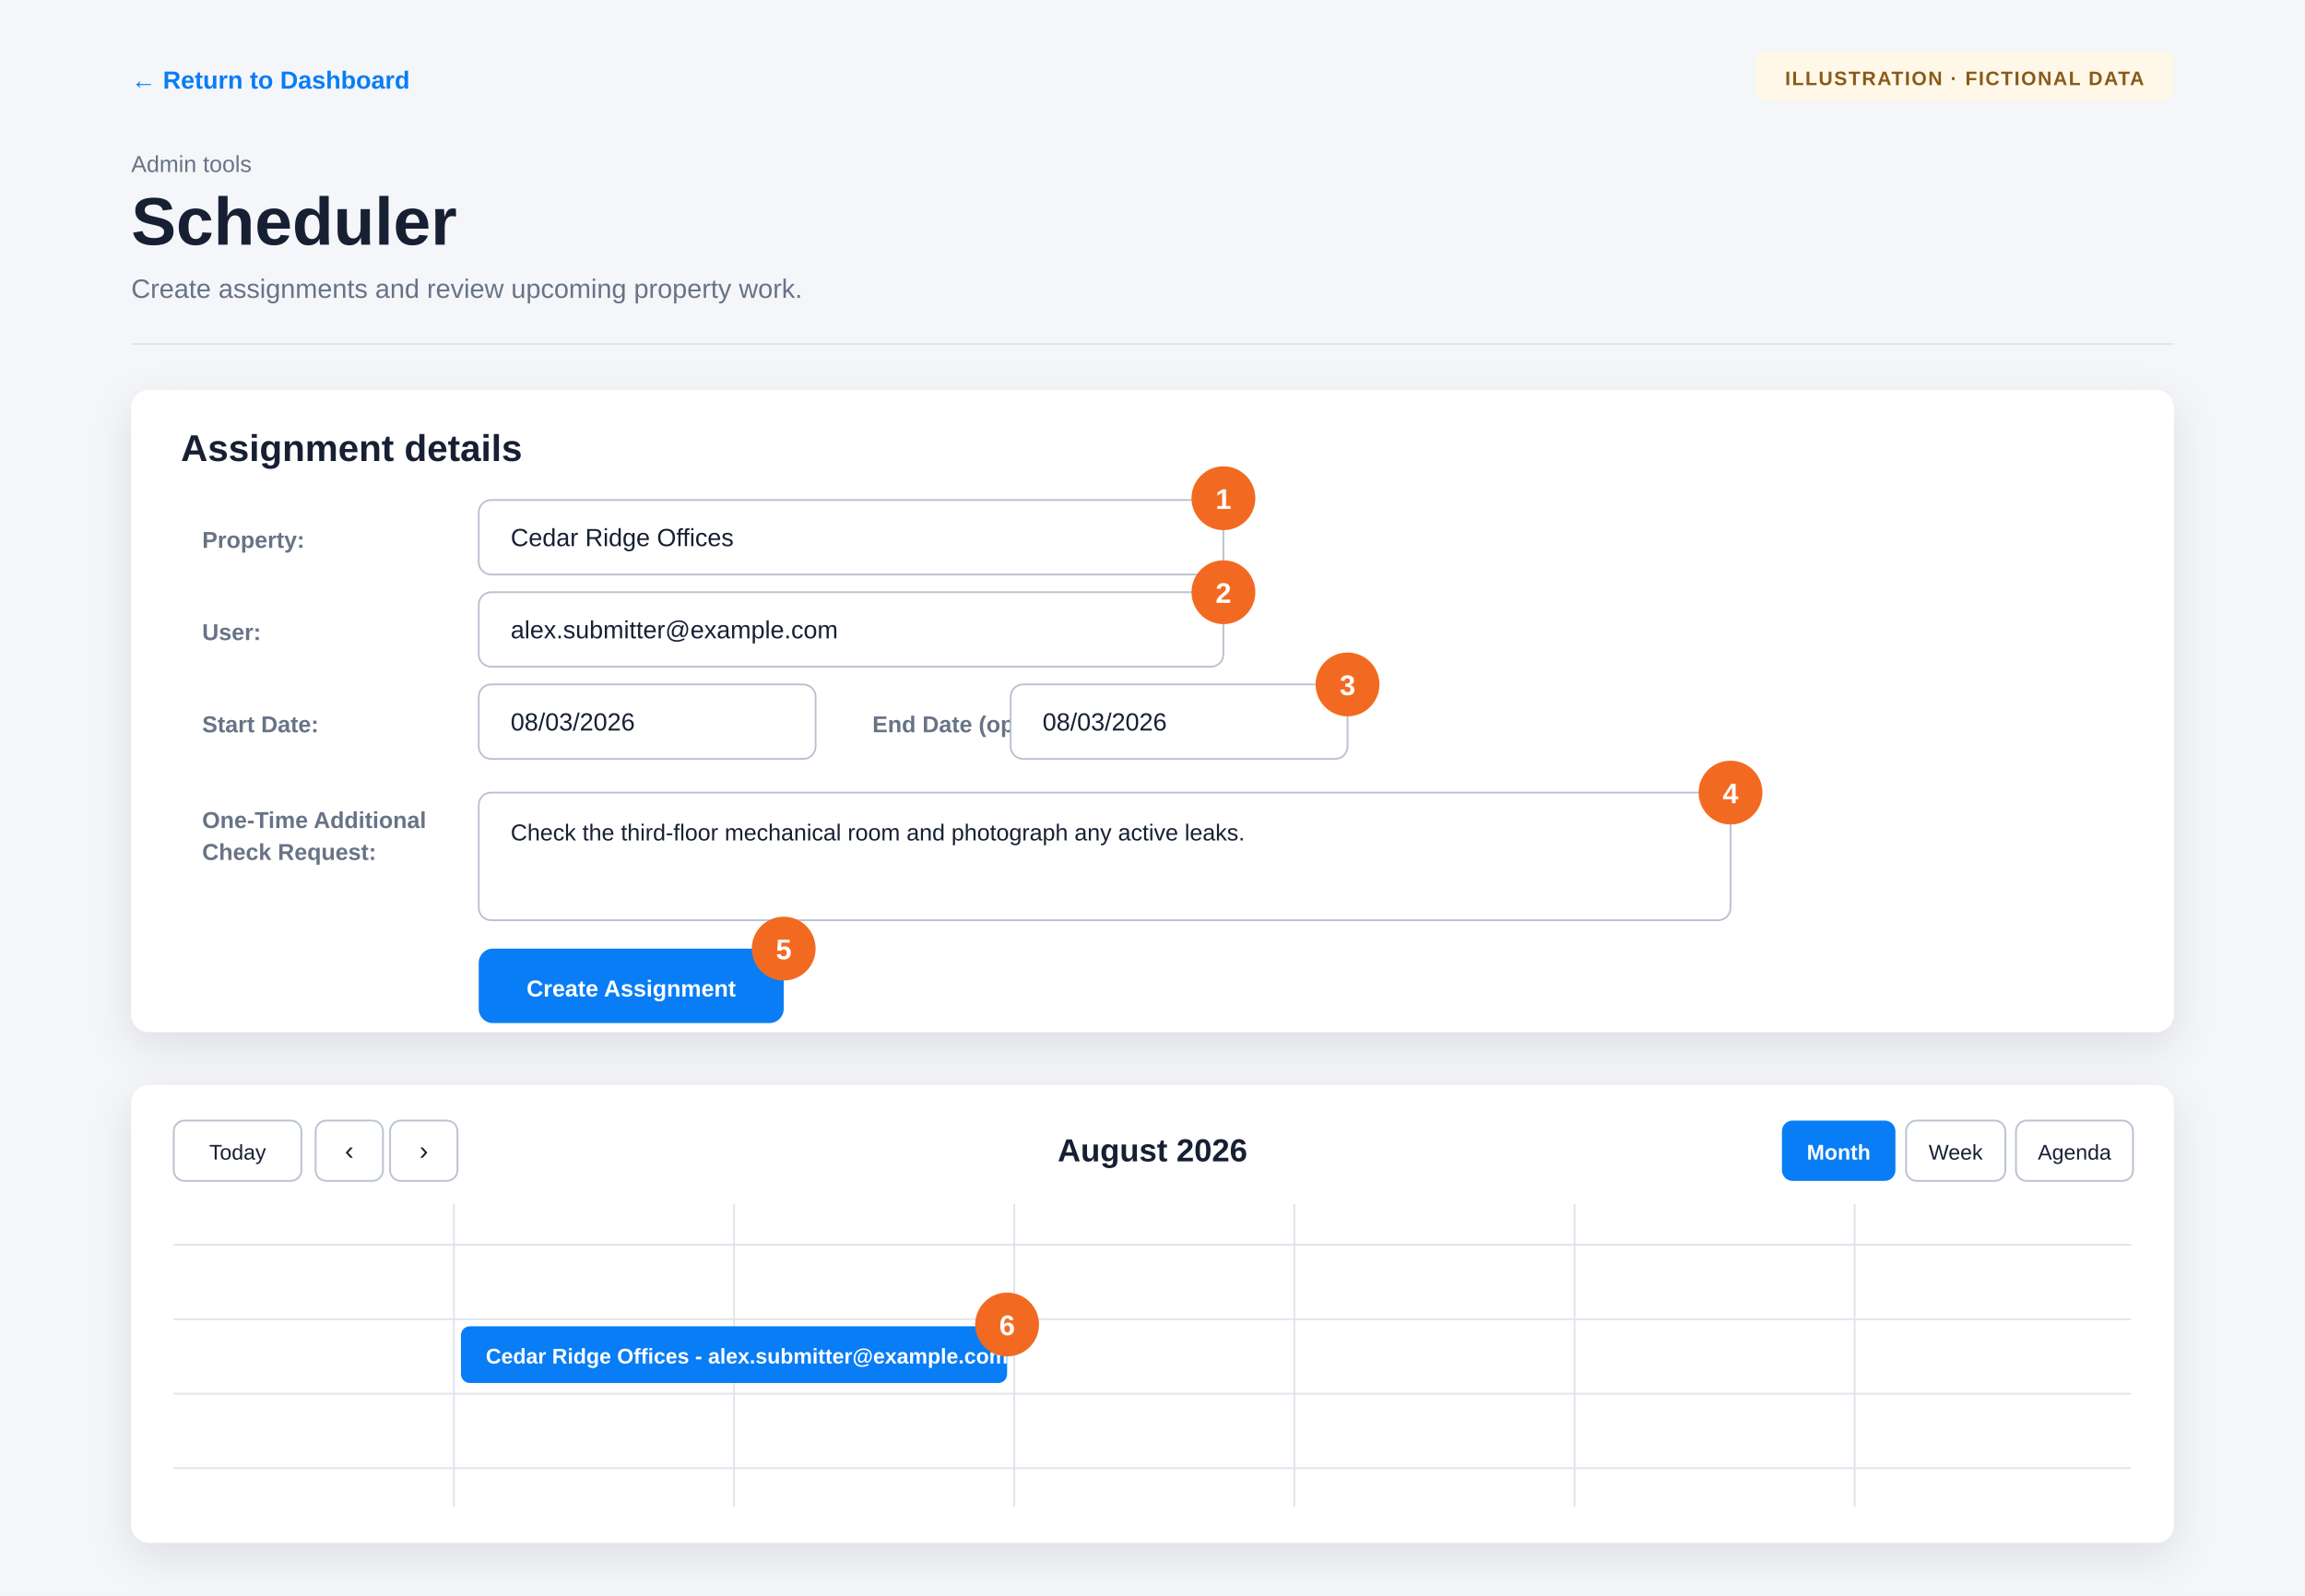
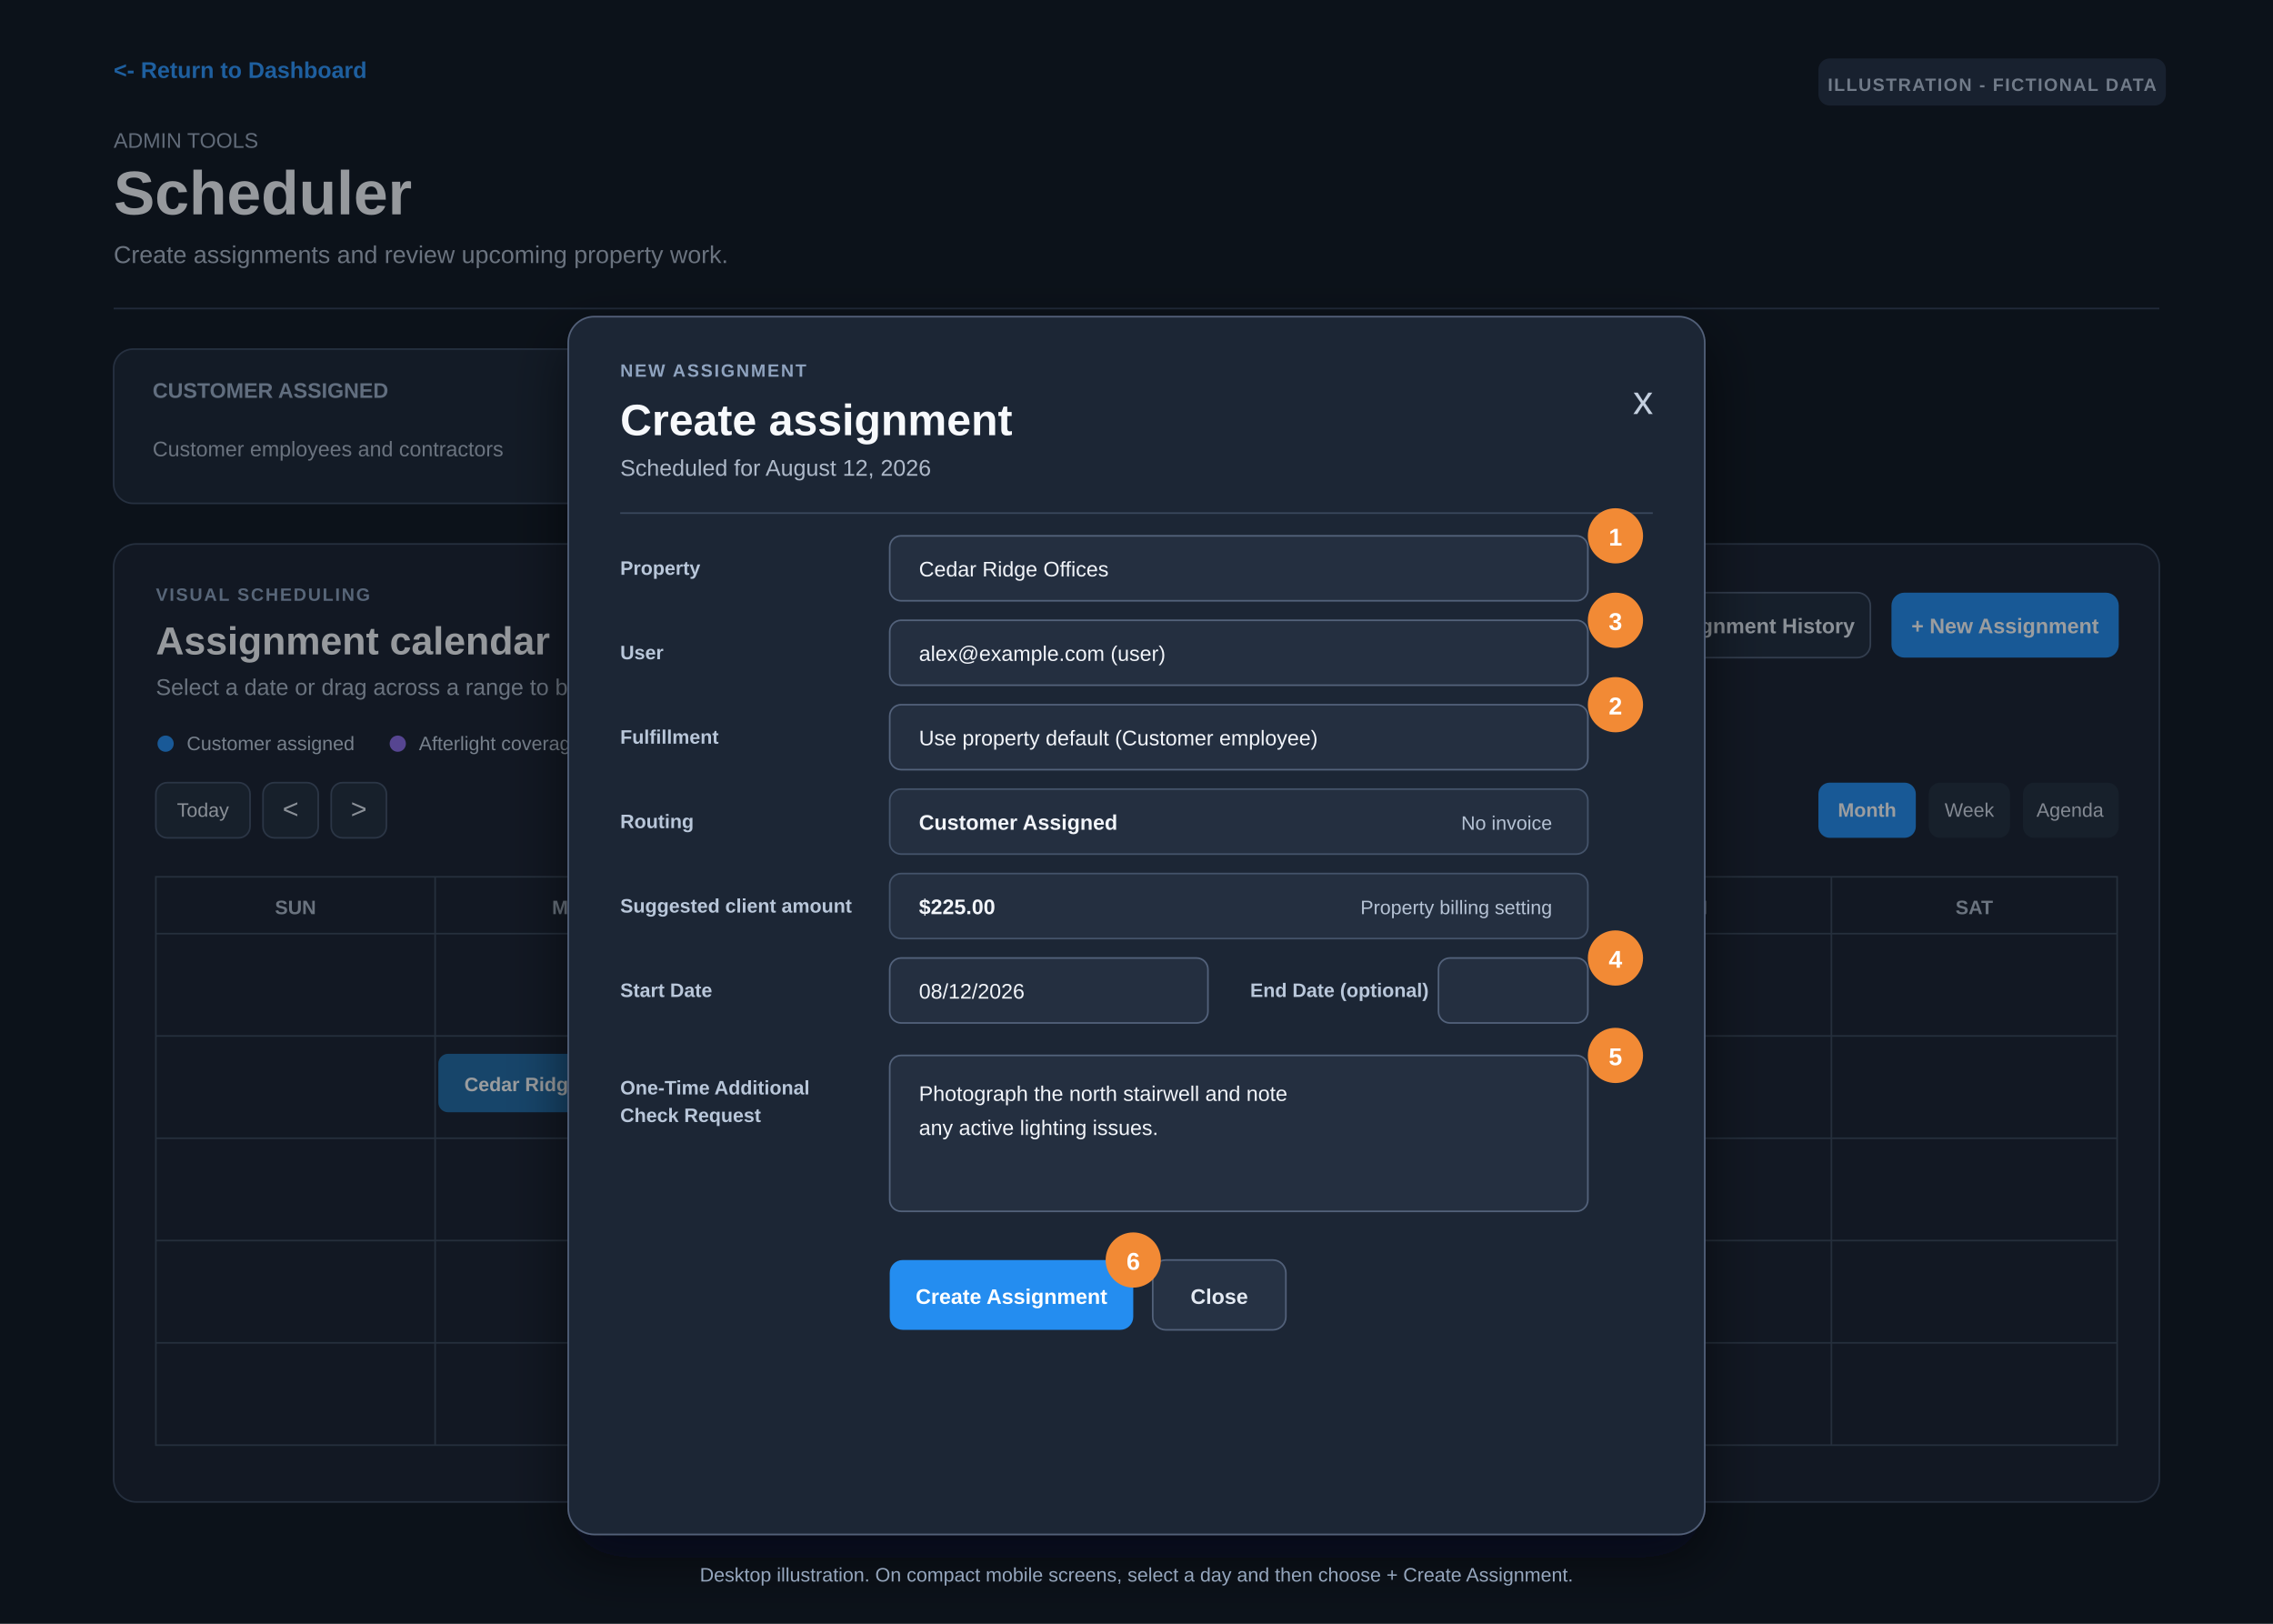
- <svg xmlns="http://www.w3.org/2000/svg" width="1300" height="900" viewBox="0 0 1300 900" role="img" aria-labelledby="title desc">
+ <svg xmlns="http://www.w3.org/2000/svg" width="1400" height="1000" viewBox="0 0 1400 1000" role="img" aria-labelledby="title desc">
  <defs>
    <filter id="shadow" x="-20%" y="-20%" width="140%" height="140%">
-       <feDropShadow dx="0" dy="8" stdDeviation="12" flood-color="#19263d" flood-opacity=".10" />
+       <feDropShadow dx="0" dy="14" stdDeviation="18" flood-color="#02050a" flood-opacity=".55" />
    </filter>
  </defs>
-   <rect width="1300" height="900" fill="#f4f6f9" />
-   <text x="74" y="50" font-family="Arial, sans-serif" font-size="14" font-weight="700" fill="#087df5">← Return to Dashboard</text>
-   <text x="74" y="97" font-family="Arial, sans-serif" font-size="13" fill="#687386">Admin tools</text>
-   <text x="74" y="138" font-family="Arial, sans-serif" font-size="38" font-weight="700" fill="#172033">Scheduler</text>
-   <text x="74" y="168" font-family="Arial, sans-serif" font-size="15" fill="#687386">Create assignments and review upcoming property work.</text>
-   <rect x="990" y="29" width="236" height="28" rx="6" fill="#fff7e8" />
-   <text x="1108" y="48" text-anchor="middle" font-family="Arial, sans-serif" font-size="11" font-weight="700" letter-spacing=".8" fill="#8a5a18">ILLUSTRATION · FICTIONAL DATA</text>
-   <line x1="74" y1="194" x2="1226" y2="194" stroke="#dfe4eb" />
-   <rect x="74" y="220" width="1152" height="362" rx="10" fill="#ffffff" filter="url(#shadow)" />
-   <text x="102" y="260" font-family="Arial, sans-serif" font-size="21" font-weight="700" fill="#172033">Assignment details</text>
+   <rect width="1400" height="1000" fill="#111722" />
+   <text x="70" y="48" font-family="Arial, sans-serif" font-size="14" font-weight="700" fill="#2f98ff">&lt;- Return to Dashboard</text>
+   <text x="70" y="91" font-family="Arial, sans-serif" font-size="13" fill="#9facbf">ADMIN TOOLS</text>
+   <text x="70" y="132" font-family="Arial, sans-serif" font-size="38" font-weight="700" fill="#f7f9fc">Scheduler</text>
+   <text x="70" y="162" font-family="Arial, sans-serif" font-size="15" fill="#aeb9c9">Create assignments and review upcoming property work.</text>
+   <rect x="1120" y="36" width="214" height="29" rx="7" fill="#253044" />
+   <text x="1227" y="56" text-anchor="middle" font-family="Arial, sans-serif" font-size="11" font-weight="700" letter-spacing=".8" fill="#b9c7da">ILLUSTRATION - FICTIONAL DATA</text>
+   <line x1="70" y1="190" x2="1330" y2="190" stroke="#334056" />
  <g font-family="Arial, sans-serif">
-     <text x="114" y="309" font-size="13" font-weight="700" fill="#687386">Property:</text>
-     <rect x="270" y="282" width="420" height="42" rx="7" fill="#ffffff" stroke="#b9c2cf" />
-     <text x="288" y="308" font-size="14" fill="#172033">Cedar Ridge Offices</text>
-     <text x="114" y="361" font-size="13" font-weight="700" fill="#687386">User:</text>
-     <rect x="270" y="334" width="420" height="42" rx="7" fill="#ffffff" stroke="#b9c2cf" />
-     <text x="288" y="360" font-size="14" fill="#172033">alex.submitter@example.com</text>
-     <text x="114" y="413" font-size="13" font-weight="700" fill="#687386">Start Date:</text>
-     <rect x="270" y="386" width="190" height="42" rx="7" fill="#ffffff" stroke="#b9c2cf" />
-     <text x="288" y="412" font-size="14" fill="#172033">08/03/2026</text>
-     <text x="492" y="413" font-size="13" font-weight="700" fill="#687386">End Date (optional):</text>
-     <rect x="570" y="386" width="190" height="42" rx="7" fill="#ffffff" stroke="#b9c2cf" />
-     <text x="588" y="412" font-size="14" fill="#172033">08/03/2026</text>
-     <text x="114" y="467" font-size="13" font-weight="700" fill="#687386">One-Time Additional</text>
-     <text x="114" y="485" font-size="13" font-weight="700" fill="#687386">Check Request:</text>
-     <rect x="270" y="447" width="706" height="72" rx="7" fill="#ffffff" stroke="#b9c2cf" />
-     <text x="288" y="474" font-size="13" fill="#172033">Check the third-floor mechanical room and photograph any active leaks.</text>
+     <rect x="70" y="215" width="390" height="95" rx="12" fill="#1d2635" stroke="#3c4a61" />
+     <text x="94" y="245" font-size="13" font-weight="700" fill="#9fb1c9">CUSTOMER ASSIGNED</text>
+     <text x="424" y="264" text-anchor="end" font-size="32" font-weight="700" fill="#f7f9fc">4</text>
+     <text x="94" y="281" font-size="13" fill="#aeb9c9">Customer employees and contractors</text>
+     <rect x="480" y="215" width="390" height="95" rx="12" fill="#1d2635" stroke="#3c4a61" />
+     <text x="504" y="245" font-size="13" font-weight="700" fill="#9fb1c9">AFTERLIGHT COVERAGE</text>
+     <text x="834" y="264" text-anchor="end" font-size="32" font-weight="700" fill="#f7f9fc">2</text>
+     <text x="504" y="281" font-size="13" fill="#aeb9c9">Afterlight staff and contractor coverage</text>
  </g>
-   <rect x="270" y="535" width="172" height="42" rx="8" fill="#087df5" />
-   <text x="356" y="562" text-anchor="middle" font-family="Arial, sans-serif" font-size="13" font-weight="700" fill="#ffffff">Create Assignment</text>
-   <rect x="74" y="612" width="1152" height="258" rx="10" fill="#ffffff" filter="url(#shadow)" />
-   <rect x="98" y="632" width="72" height="34" rx="6" fill="#ffffff" stroke="#b9c2cf" />
-   <text x="134" y="654" text-anchor="middle" font-family="Arial, sans-serif" font-size="12" fill="#172033">Today</text>
-   <rect x="178" y="632" width="38" height="34" rx="6" fill="#ffffff" stroke="#b9c2cf" />
-   <text x="197" y="654" text-anchor="middle" font-family="Arial, sans-serif" font-size="15" fill="#172033">‹</text>
-   <rect x="220" y="632" width="38" height="34" rx="6" fill="#ffffff" stroke="#b9c2cf" />
-   <text x="239" y="654" text-anchor="middle" font-family="Arial, sans-serif" font-size="15" fill="#172033">›</text>
-   <text x="650" y="655" text-anchor="middle" font-family="Arial, sans-serif" font-size="18" font-weight="700" fill="#172033">August 2026</text>
-   <rect x="1005" y="632" width="64" height="34" rx="6" fill="#087df5" />
-   <text x="1037" y="654" text-anchor="middle" font-family="Arial, sans-serif" font-size="12" font-weight="700" fill="#ffffff">Month</text>
-   <rect x="1075" y="632" width="56" height="34" rx="6" fill="#ffffff" stroke="#b9c2cf" />
-   <text x="1103" y="654" text-anchor="middle" font-family="Arial, sans-serif" font-size="12" fill="#172033">Week</text>
-   <rect x="1137" y="632" width="66" height="34" rx="6" fill="#ffffff" stroke="#b9c2cf" />
-   <text x="1170" y="654" text-anchor="middle" font-family="Arial, sans-serif" font-size="12" fill="#172033">Agenda</text>
-   <g stroke="#dfe4eb">
-     <line x1="98" y1="702" x2="1202" y2="702" />
-     <line x1="98" y1="744" x2="1202" y2="744" />
-     <line x1="98" y1="786" x2="1202" y2="786" />
-     <line x1="98" y1="828" x2="1202" y2="828" />
-     <line x1="256" y1="679" x2="256" y2="850" />
-     <line x1="414" y1="679" x2="414" y2="850" />
-     <line x1="572" y1="679" x2="572" y2="850" />
-     <line x1="730" y1="679" x2="730" y2="850" />
-     <line x1="888" y1="679" x2="888" y2="850" />
-     <line x1="1046" y1="679" x2="1046" y2="850" />
+   <rect x="70" y="335" width="1260" height="590" rx="14" fill="#1a2230" stroke="#3b485e" />
+   <text x="96" y="370" font-family="Arial, sans-serif" font-size="11" font-weight="700" letter-spacing="1" fill="#8fa3bf">VISUAL SCHEDULING</text>
+   <text x="96" y="403" font-family="Arial, sans-serif" font-size="24" font-weight="700" fill="#f7f9fc">Assignment calendar</text>
+   <text x="96" y="428" font-family="Arial, sans-serif" font-size="14" fill="#aeb9c9">Select a date or drag across a range to begin an assignment.</text>
+   <rect x="1010" y="365" width="142" height="40" rx="8" fill="#222d3e" stroke="#52617a" />
+   <text x="1081" y="390" text-anchor="middle" font-family="Arial, sans-serif" font-size="13" font-weight="700" fill="#e3e9f2">Assignment History</text>
+   <rect x="1165" y="365" width="140" height="40" rx="8" fill="#248df0" />
+   <text x="1235" y="390" text-anchor="middle" font-family="Arial, sans-serif" font-size="13" font-weight="700" fill="#ffffff">+ New Assignment</text>
+   <g font-family="Arial, sans-serif" font-size="12" fill="#c3cfdf">
+     <circle cx="102" cy="458" r="5" fill="#268ef1" />
+     <text x="115" y="462">Customer assigned</text>
+     <circle cx="245" cy="458" r="5" fill="#8c6ce7" />
+     <text x="258" y="462">Afterlight coverage</text>
  </g>
-   <rect x="260" y="748" width="308" height="32" rx="5" fill="#087df5" />
-   <text x="274" y="769" font-family="Arial, sans-serif" font-size="12" font-weight="700" fill="#ffffff">Cedar Ridge Offices - alex.submitter@example.com</text>
-   <g font-family="Arial, sans-serif" font-size="16" font-weight="700" text-anchor="middle">
-     <circle cx="690" cy="281" r="18" fill="#f26a21" />
-     <text x="690" y="287" fill="#ffffff">1</text>
-     <circle cx="690" cy="334" r="18" fill="#f26a21" />
-     <text x="690" y="340" fill="#ffffff">2</text>
-     <circle cx="760" cy="386" r="18" fill="#f26a21" />
-     <text x="760" y="392" fill="#ffffff">3</text>
-     <circle cx="976" cy="447" r="18" fill="#f26a21" />
-     <text x="976" y="453" fill="#ffffff">4</text>
-     <circle cx="442" cy="535" r="18" fill="#f26a21" />
-     <text x="442" y="541" fill="#ffffff">5</text>
-     <circle cx="568" cy="747" r="18" fill="#f26a21" />
-     <text x="568" y="753" fill="#ffffff">6</text>
+   <rect x="96" y="482" width="58" height="34" rx="7" fill="#232e3e" stroke="#45536a" />
+   <text x="125" y="503" text-anchor="middle" font-family="Arial, sans-serif" font-size="12" fill="#e3e9f2">Today</text>
+   <rect x="162" y="482" width="34" height="34" rx="7" fill="#232e3e" stroke="#45536a" />
+   <text x="179" y="504" text-anchor="middle" font-family="Arial, sans-serif" font-size="17" fill="#e3e9f2">&lt;</text>
+   <rect x="204" y="482" width="34" height="34" rx="7" fill="#232e3e" stroke="#45536a" />
+   <text x="221" y="504" text-anchor="middle" font-family="Arial, sans-serif" font-size="17" fill="#e3e9f2">&gt;</text>
+   <text x="700" y="506" text-anchor="middle" font-family="Arial, sans-serif" font-size="18" font-weight="700" fill="#eef2f8">August 2026</text>
+   <rect x="1120" y="482" width="60" height="34" rx="7" fill="#248df0" />
+   <text x="1150" y="503" text-anchor="middle" font-family="Arial, sans-serif" font-size="12" font-weight="700" fill="#fff">Month</text>
+   <rect x="1188" y="482" width="50" height="34" rx="7" fill="#232e3e" />
+   <text x="1213" y="503" text-anchor="middle" font-family="Arial, sans-serif" font-size="12" fill="#d7deea">Week</text>
+   <rect x="1246" y="482" width="59" height="34" rx="7" fill="#232e3e" />
+   <text x="1275" y="503" text-anchor="middle" font-family="Arial, sans-serif" font-size="12" fill="#d7deea">Agenda</text>
+   <g stroke="#3b475a" fill="none">
+     <rect x="96" y="540" width="1208" height="350" />
+     <line x1="268" y1="540" x2="268" y2="890" />
+     <line x1="440" y1="540" x2="440" y2="890" />
+     <line x1="612" y1="540" x2="612" y2="890" />
+     <line x1="784" y1="540" x2="784" y2="890" />
+     <line x1="956" y1="540" x2="956" y2="890" />
+     <line x1="1128" y1="540" x2="1128" y2="890" />
+     <line x1="96" y1="575" x2="1304" y2="575" />
+     <line x1="96" y1="638" x2="1304" y2="638" />
+     <line x1="96" y1="701" x2="1304" y2="701" />
+     <line x1="96" y1="764" x2="1304" y2="764" />
+     <line x1="96" y1="827" x2="1304" y2="827" />
  </g>
+   <g font-family="Arial, sans-serif" font-size="12" font-weight="700" fill="#aeb9c9" text-anchor="middle">
+     <text x="182" y="563">SUN</text>
+     <text x="354" y="563">MON</text>
+     <text x="526" y="563">TUE</text>
+     <text x="698" y="563">WED</text>
+     <text x="870" y="563">THU</text>
+     <text x="1042" y="563">FRI</text>
+     <text x="1216" y="563">SAT</text>
+   </g>
+   <rect x="270" y="649" width="328" height="36" rx="6" fill="#236da7" />
+   <text x="286" y="672" font-family="Arial, sans-serif" font-size="12" font-weight="700" fill="#fff">Cedar Ridge Offices - alex@example.com</text>
+   <rect x="0" y="0" width="1400" height="1000" fill="#060a10" opacity=".40" />
+   <rect x="350" y="195" width="700" height="750" rx="16" fill="#1e2736" stroke="#526079" filter="url(#shadow)" />
+   <text x="382" y="232" font-family="Arial, sans-serif" font-size="11" font-weight="700" letter-spacing="1" fill="#8fa3bf">NEW ASSIGNMENT</text>
+   <text x="382" y="268" font-family="Arial, sans-serif" font-size="27" font-weight="700" fill="#f7f9fc">Create assignment</text>
+   <text x="382" y="293" font-family="Arial, sans-serif" font-size="14" fill="#aeb9c9">Scheduled for August 12, 2026</text>
+   <text x="1012" y="255" text-anchor="middle" font-family="Arial, sans-serif" font-size="25" fill="#c3cfdf">x</text>
+   <line x1="382" y1="316" x2="1018" y2="316" stroke="#39475c" />
+   <g font-family="Arial, sans-serif">
+     <text x="382" y="354" font-size="12" font-weight="700" fill="#b9c7da">Property</text>
+     <rect x="548" y="330" width="430" height="40" rx="7" fill="#242f40" stroke="#53627b" />
+     <text x="566" y="355" font-size="13" fill="#f2f5fa">Cedar Ridge Offices</text>
+     <text x="382" y="406" font-size="12" font-weight="700" fill="#b9c7da">User</text>
+     <rect x="548" y="382" width="430" height="40" rx="7" fill="#242f40" stroke="#53627b" />
+     <text x="566" y="407" font-size="13" fill="#f2f5fa">alex@example.com (user)</text>
+     <text x="382" y="458" font-size="12" font-weight="700" fill="#b9c7da">Fulfillment</text>
+     <rect x="548" y="434" width="430" height="40" rx="7" fill="#242f40" stroke="#53627b" />
+     <text x="566" y="459" font-size="13" fill="#f2f5fa">Use property default (Customer employee)</text>
+     <text x="382" y="510" font-size="12" font-weight="700" fill="#b9c7da">Routing</text>
+     <rect x="548" y="486" width="430" height="40" rx="7" fill="#242f40" stroke="#44536a" />
+     <text x="566" y="511" font-size="13" font-weight="700" fill="#f2f5fa">Customer Assigned</text>
+     <text x="956" y="511" text-anchor="end" font-size="12" fill="#b5c2d4">No invoice</text>
+     <text x="382" y="562" font-size="12" font-weight="700" fill="#b9c7da">Suggested client amount</text>
+     <rect x="548" y="538" width="430" height="40" rx="7" fill="#242f40" stroke="#44536a" />
+     <text x="566" y="563" font-size="13" font-weight="700" fill="#f2f5fa">$225.00</text>
+     <text x="956" y="563" text-anchor="end" font-size="12" fill="#b5c2d4">Property billing setting</text>
+     <text x="382" y="614" font-size="12" font-weight="700" fill="#b9c7da">Start Date</text>
+     <rect x="548" y="590" width="196" height="40" rx="7" fill="#242f40" stroke="#53627b" />
+     <text x="566" y="615" font-size="13" fill="#f2f5fa">08/12/2026</text>
+     <text x="770" y="614" font-size="12" font-weight="700" fill="#b9c7da">End Date (optional)</text>
+     <rect x="886" y="590" width="92" height="40" rx="7" fill="#242f40" stroke="#53627b" />
+     <text x="382" y="674" font-size="12" font-weight="700" fill="#b9c7da">One-Time Additional</text>
+     <text x="382" y="691" font-size="12" font-weight="700" fill="#b9c7da">Check Request</text>
+     <rect x="548" y="650" width="430" height="96" rx="7" fill="#242f40" stroke="#53627b" />
+     <text x="566" y="678" font-size="13" fill="#f2f5fa">Photograph the north stairwell and note</text>
+     <text x="566" y="699" font-size="13" fill="#f2f5fa">any active lighting issues.</text>
+   </g>
+   <rect x="548" y="776" width="150" height="43" rx="8" fill="#248df0" />
+   <text x="623" y="803" text-anchor="middle" font-family="Arial, sans-serif" font-size="13" font-weight="700" fill="#fff">Create Assignment</text>
+   <rect x="710" y="776" width="82" height="43" rx="8" fill="#263244" stroke="#52617a" />
+   <text x="751" y="803" text-anchor="middle" font-family="Arial, sans-serif" font-size="13" font-weight="700" fill="#e3e9f2">Close</text>
+   <g font-family="Arial, sans-serif" font-size="15" font-weight="700" text-anchor="middle">
+     <circle cx="995" cy="330" r="17" fill="#f28a35" />
+     <text x="995" y="336" fill="#fff">1</text>
+     <circle cx="995" cy="434" r="17" fill="#f28a35" />
+     <text x="995" y="440" fill="#fff">2</text>
+     <circle cx="995" cy="382" r="17" fill="#f28a35" />
+     <text x="995" y="388" fill="#fff">3</text>
+     <circle cx="995" cy="590" r="17" fill="#f28a35" />
+     <text x="995" y="596" fill="#fff">4</text>
+     <circle cx="995" cy="650" r="17" fill="#f28a35" />
+     <text x="995" y="656" fill="#fff">5</text>
+     <circle cx="698" cy="776" r="17" fill="#f28a35" />
+     <text x="698" y="782" fill="#fff">6</text>
+   </g>
+   <text x="700" y="974" text-anchor="middle" font-family="Arial, sans-serif" font-size="12" fill="#95a6bd">Desktop illustration. On compact mobile screens, select a day and then choose + Create Assignment.</text>
</svg>
